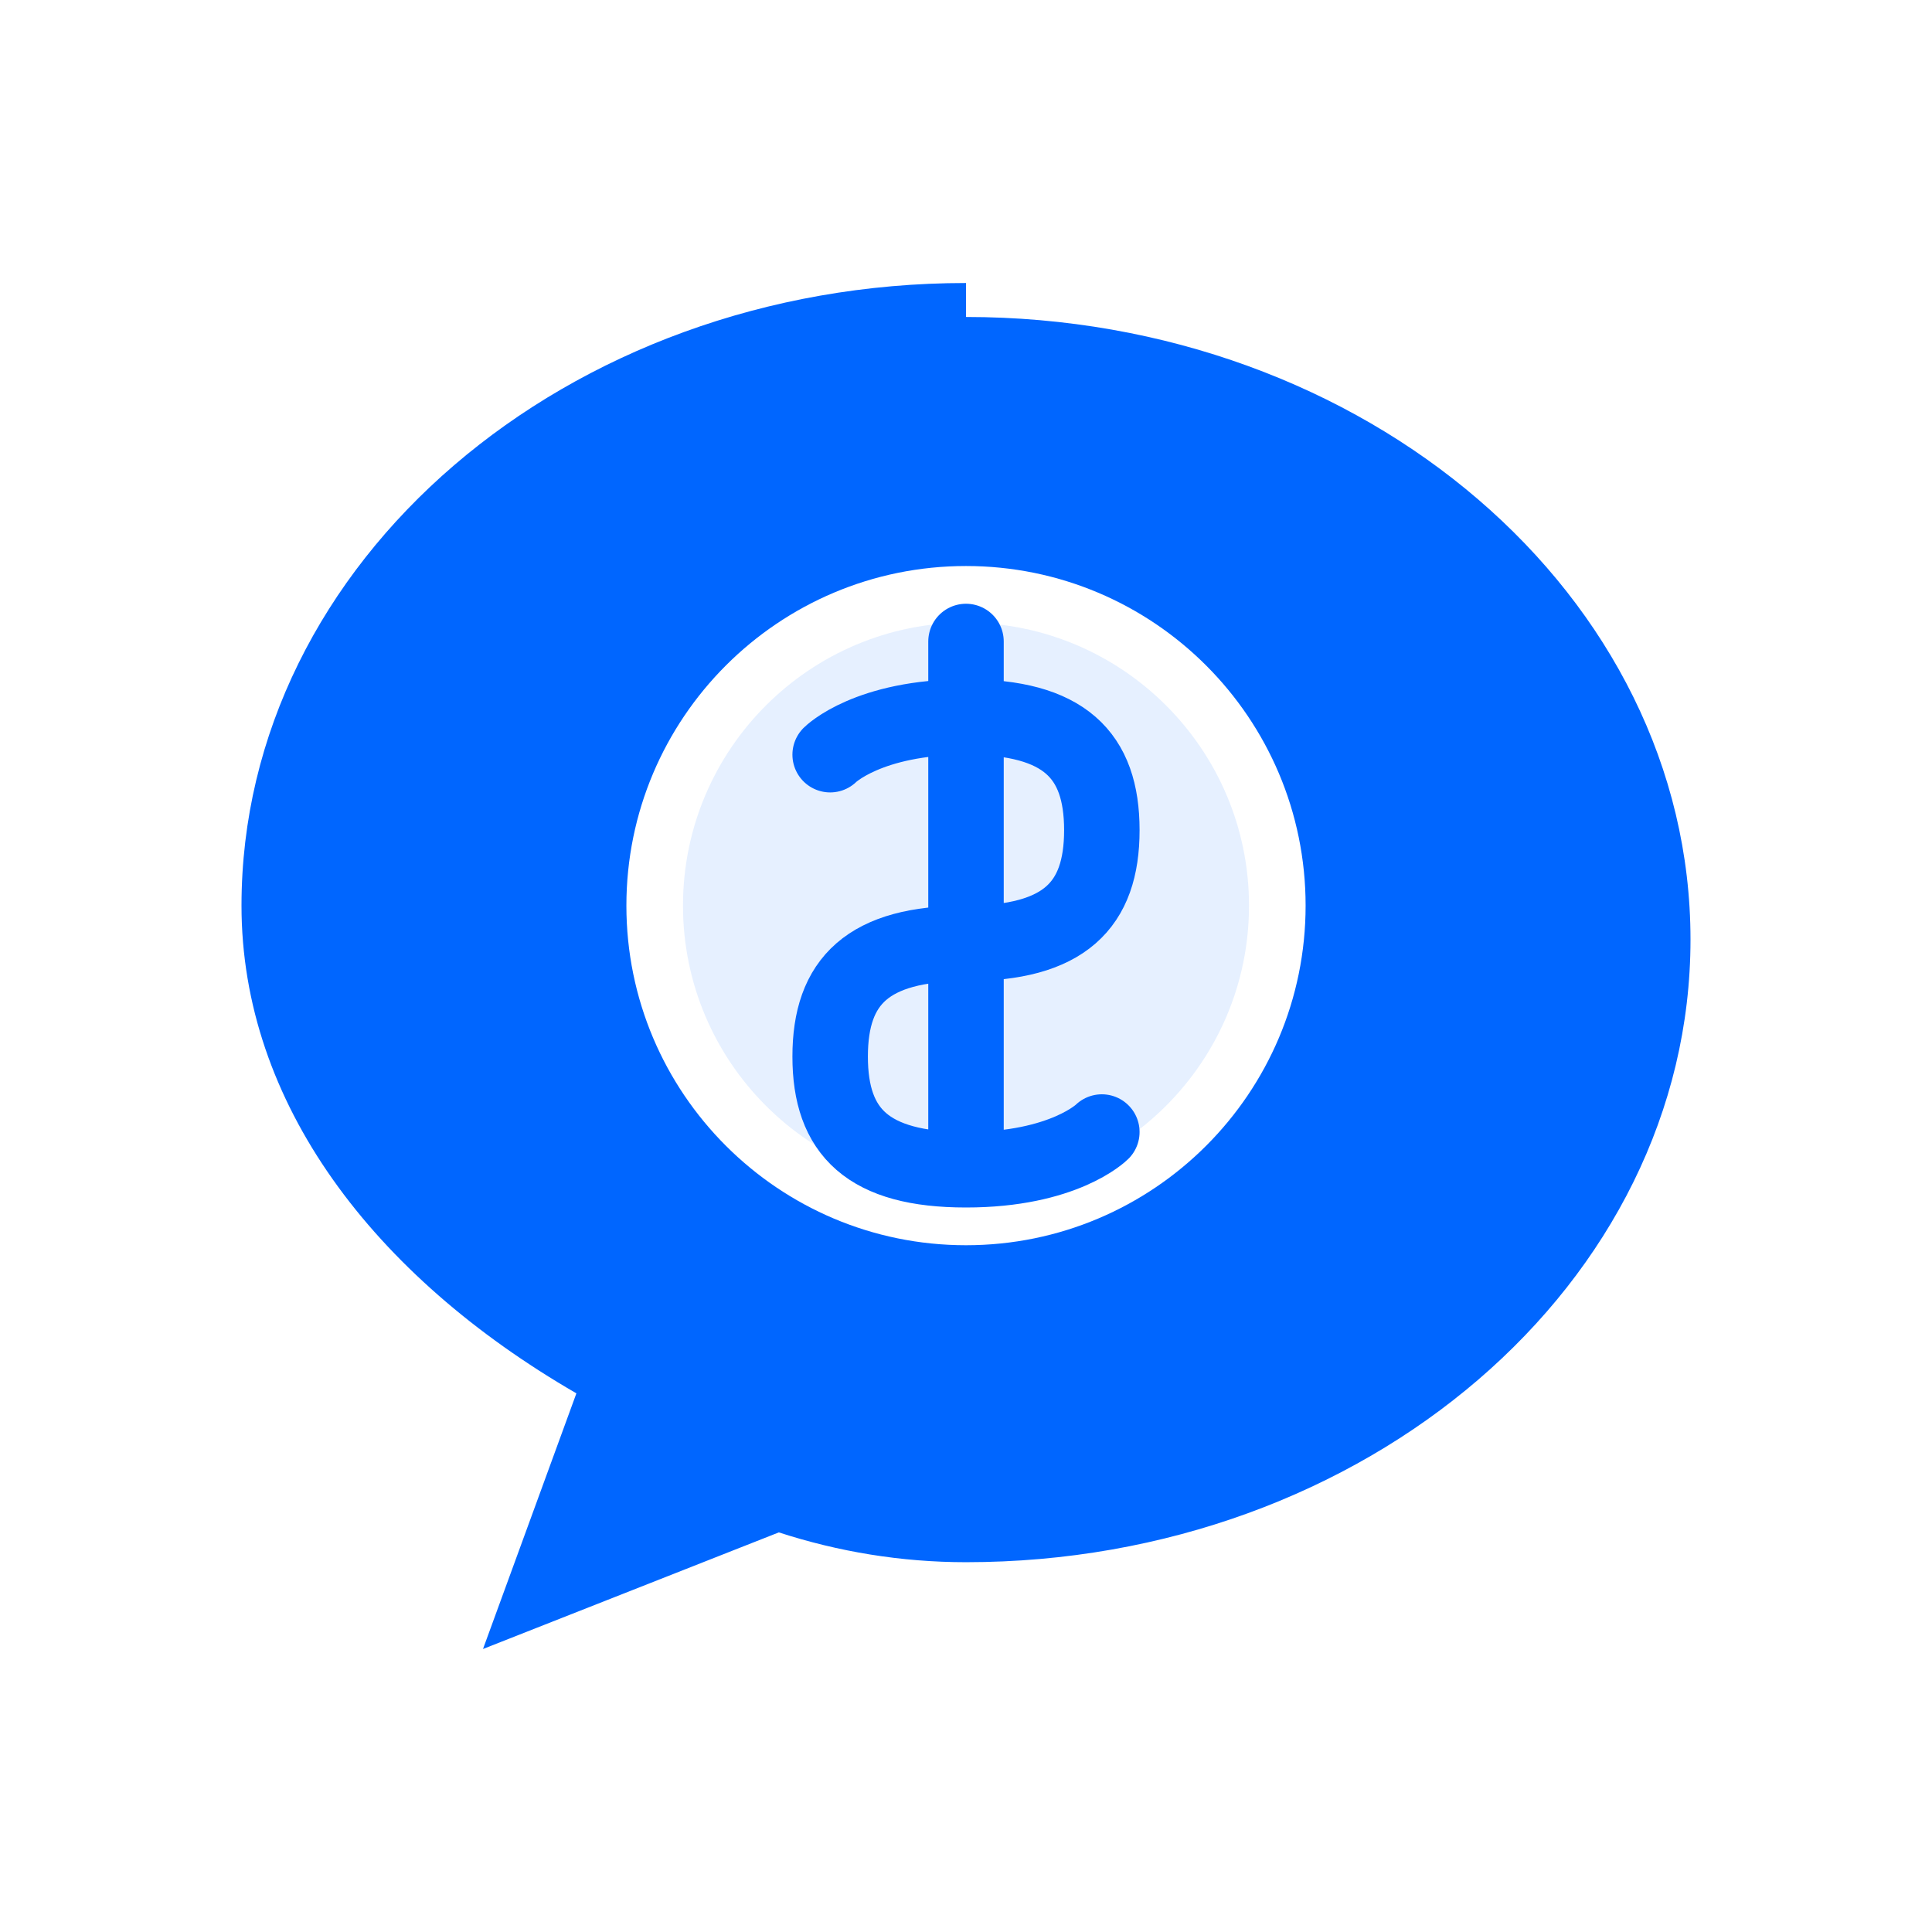
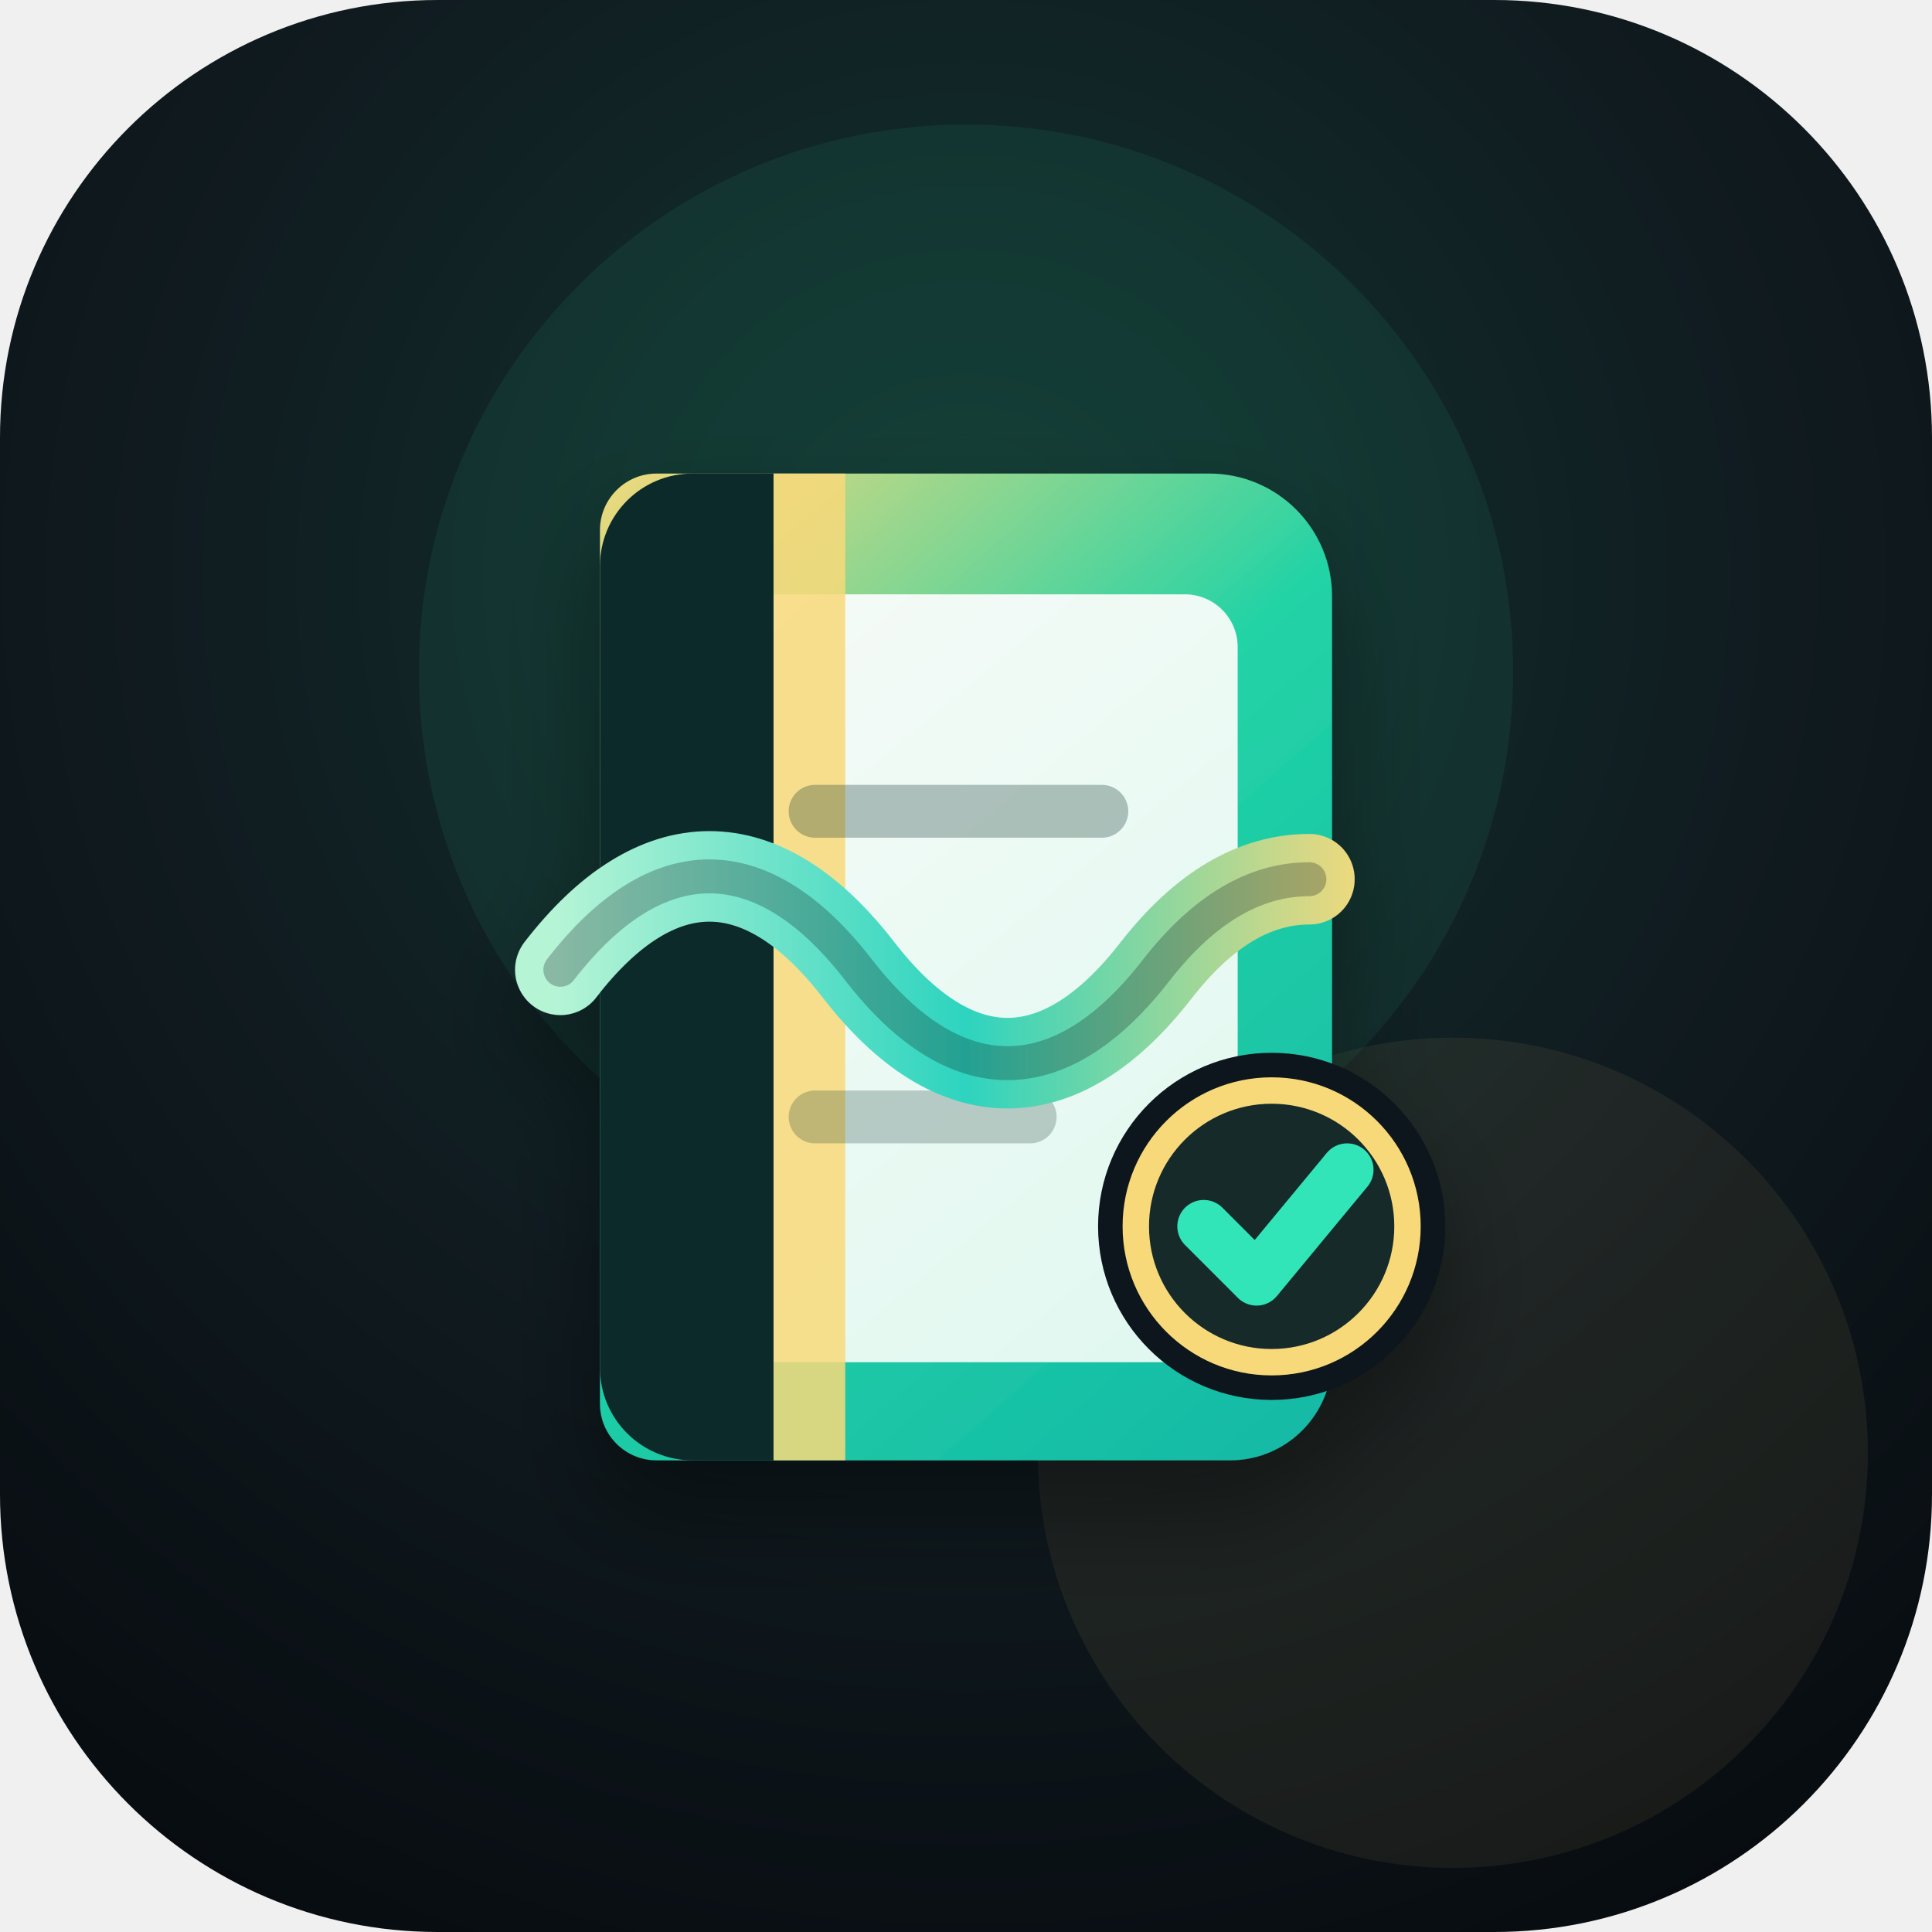
<svg xmlns="http://www.w3.org/2000/svg" width="1024" height="1024" viewBox="0 0 1024 1024" fill="none">
-   <rect width="1024" height="1024" fill="white" />
-   <path d="M512 150C300.2 150 128 297.8 128 480C128 584.5 197.8 676.2 305.5 738.5L256 874L412.8 812.2C444.2 822.4 477.5 828 512 828C723.8 828 896 680.2 896 498C896 315.8 723.8 168 512 168V150Z" fill="#0066FF" />
-   <circle cx="512" cy="480" r="180" fill="#FFFFFF" />
-   <circle cx="512" cy="480" r="150" fill="#0066FF" opacity="0.1" />
-   <path d="M512 360V600M440 400C440 400 460 380 512 380C564 380 584 400 584 440C584 480 564 500 512 500C460 500 440 520 440 560C440 600 460 620 512 620C564 620 584 600 584 600M512 340V360M512 600V620" stroke="#0066FF" stroke-width="40" stroke-linecap="round" stroke-linejoin="round" />
+   <defs>
+     <radialGradient id="bgGlow" cx="50%" cy="30%" r="80%">
+       <stop offset="0%" stop-color="#12352F" />
+       <stop offset="52%" stop-color="#101B20" />
+       <stop offset="100%" stop-color="#070B0F" />
+     </radialGradient>
+     <linearGradient id="ledger" x1="294" y1="260" x2="730" y2="760" gradientUnits="userSpaceOnUse">
+       <stop offset="0%" stop-color="#F8D97A" />
+       <stop offset="45%" stop-color="#22D3A6" />
+       <stop offset="100%" stop-color="#14B8A6" />
+     </linearGradient>
+     <linearGradient id="page" x1="350" y1="316" x2="674" y2="706" gradientUnits="userSpaceOnUse">
+       <stop offset="0%" stop-color="#F7FBF8" />
+       <stop offset="100%" stop-color="#DFF8EF" />
+     </linearGradient>
+     <linearGradient id="wave" x1="294" y1="512" x2="730" y2="512" gradientUnits="userSpaceOnUse">
+       <stop offset="0%" stop-color="#B6F4D6" />
+       <stop offset="50%" stop-color="#2DD4BF" />
+       <stop offset="100%" stop-color="#F8D97A" />
+     </linearGradient>
+     <filter id="softShadow" x="186" y="166" width="652" height="708" filterUnits="userSpaceOnUse" color-interpolation-filters="sRGB">
+       <feDropShadow dx="0" dy="28" stdDeviation="26" flood-color="#000000" flood-opacity="0.38" />
+     </filter>
+   </defs>
+   <rect width="1024" height="1024" rx="232" fill="url(#bgGlow)" />
+   <circle cx="512" cy="356" r="290" fill="#20D6A3" opacity="0.08" />
+   <circle cx="770" cy="770" r="220" fill="#F8D97A" opacity="0.07" />
+   <g filter="url(#softShadow)">
+     <path d="M318 281C318 264.431 331.431 251 348 251H641C676.899 251 706 280.101 706 316V720C706 749.823 681.823 774 652 774H348C331.431 774 318 760.569 318 744V281Z" fill="url(#ledger)" />
+     <path d="M376 315H628C643.464 315 656 327.536 656 343V694C656 709.464 643.464 722 628 722H376V315Z" fill="url(#page)" />
+     <path d="M318 300C318 272.938 339.938 251 367 251H410V774H367C339.938 774 318 752.062 318 725V300Z" fill="#0E2929" />
+     <path d="M410 251H448V774H410V251Z" fill="#F8D97A" opacity="0.85" />
+     <path d="M432 430H584" stroke="#12352F" stroke-width="28" stroke-linecap="round" opacity="0.3" />
+     <path d="M432 592H546" stroke="#12352F" stroke-width="28" stroke-linecap="round" opacity="0.24" />
+     <path d="M297 514C348 448 404 448 455 514C506 580 562 580 613 514C638 482 665 466 694 466" stroke="url(#wave)" stroke-width="48" stroke-linecap="round" stroke-linejoin="round" />
+     <path d="M297 514C348 448 404 448 455 514C506 580 562 580 613 514C638 482 665 466 694 466" stroke="#071015" stroke-width="18" stroke-linecap="round" stroke-linejoin="round" opacity="0.26" />
+     <circle cx="674" cy="650" r="92" fill="#0B171B" />
+     <circle cx="674" cy="650" r="72" fill="#122A2A" stroke="#F8D97A" stroke-width="14" />
+     <path d="M638 650L666 678L714 620" stroke="#31E5B8" stroke-width="28" stroke-linecap="round" stroke-linejoin="round" />
+   </g>
</svg>
